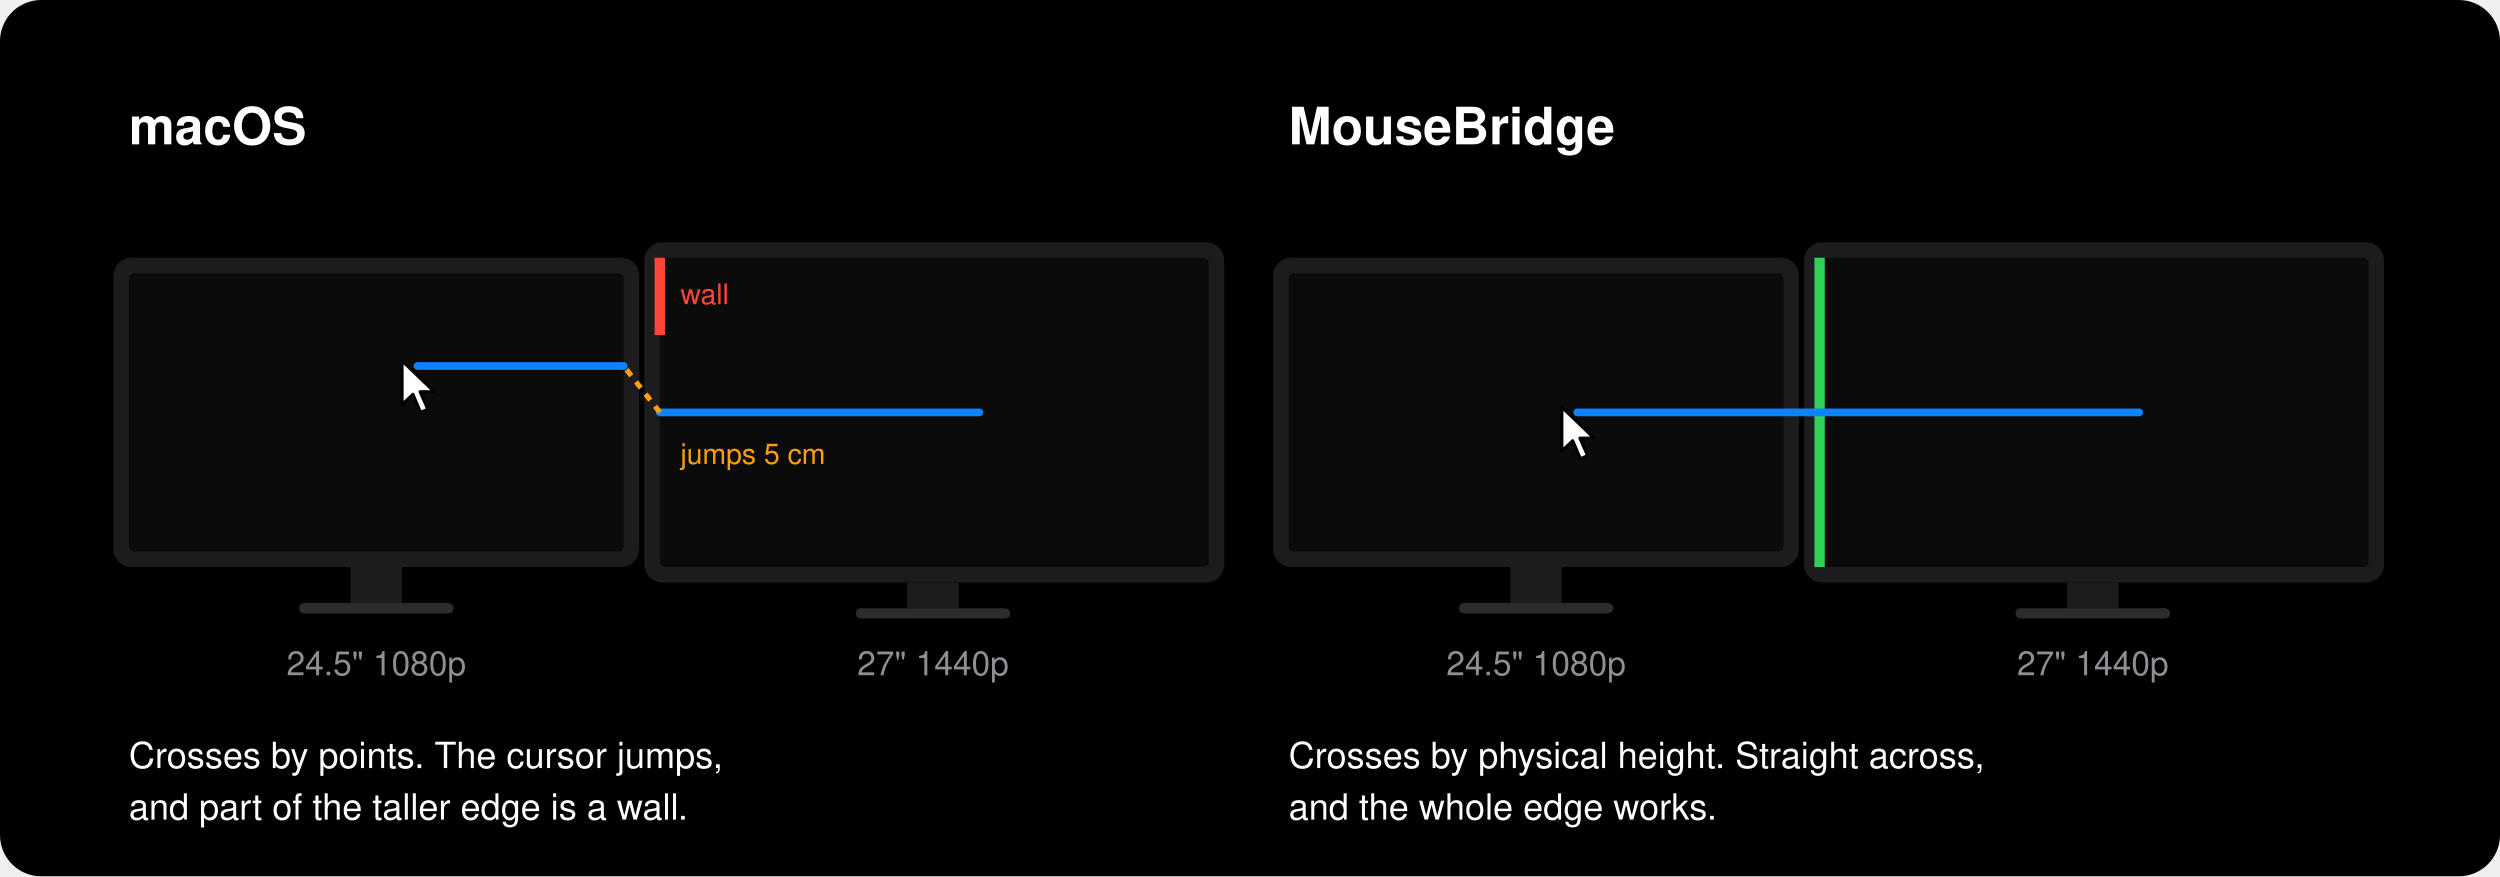
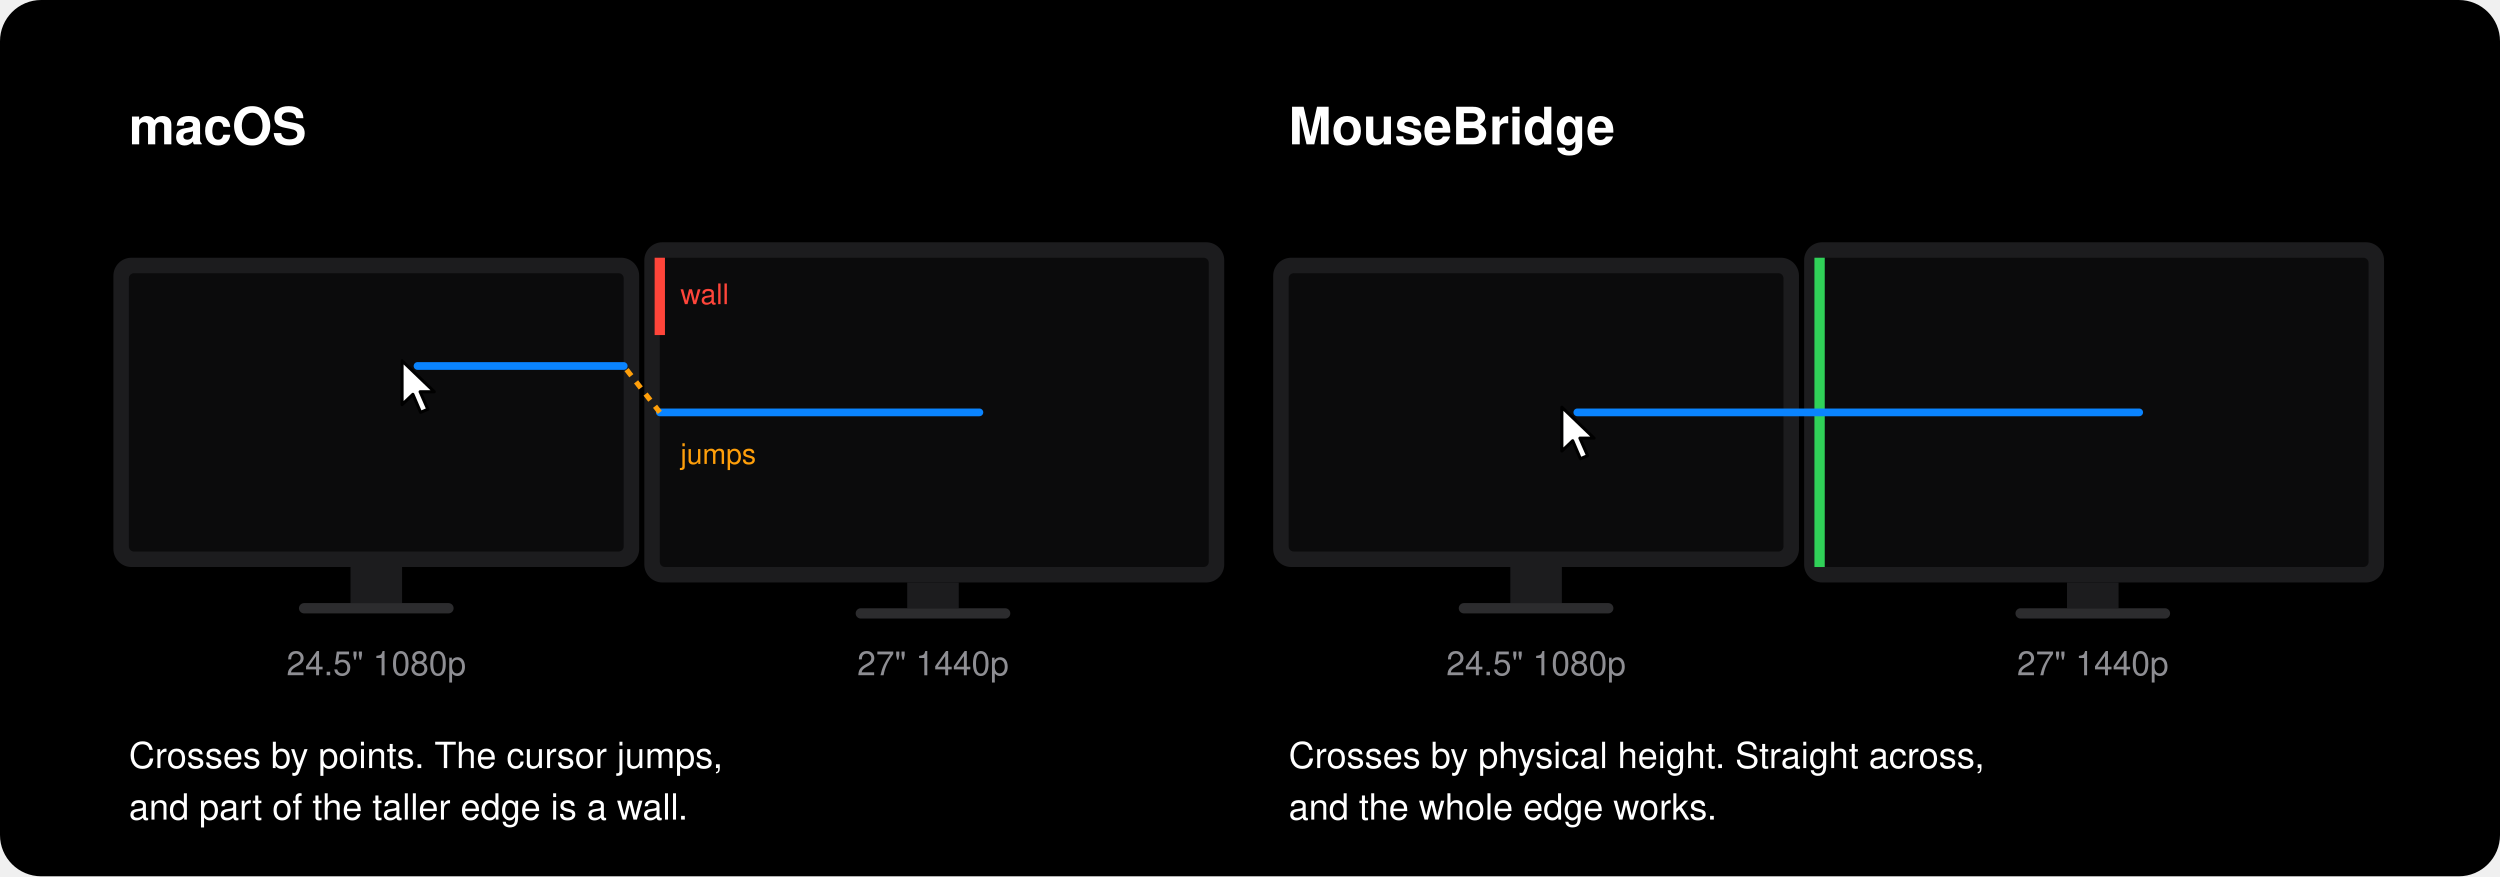
<svg xmlns="http://www.w3.org/2000/svg" width="970" height="340" viewBox="0 0 970 340" font-family="-apple-system, BlinkMacSystemFont, 'SF Pro Text', 'Segoe UI', Helvetica, Arial, sans-serif">
  <defs>
    <g id="cursor">
      <path d="M0 0 L0 17 L4.2 13 L7.2 20 L10 18.8 L7 12 L12.5 12 Z" fill="#fff" stroke="#000" stroke-width="1.2" stroke-linejoin="round" />
    </g>
    <g id="desk">
      <rect x="-6" y="100" width="204" height="120" rx="7" fill="#1c1c1e" />
      <rect x="0" y="106" width="192" height="108" rx="2" fill="#0b0b0c" />
      <rect x="86" y="220" width="20" height="14" fill="#1c1c1e" />
      <rect x="66" y="234" width="60" height="4" rx="2" fill="#2c2c2e" />
      <rect x="200" y="94" width="225" height="132" rx="7" fill="#1c1c1e" />
      <rect x="206" y="100" width="213" height="120" rx="2" fill="#0b0b0c" />
      <rect x="302" y="226" width="20" height="10" fill="#1c1c1e" />
      <rect x="282" y="236" width="60" height="4" rx="2" fill="#2c2c2e" />
      <text x="96" y="262" text-anchor="middle" font-size="13" fill="#8e8e93">24.5" 1080p</text>
      <text x="312" y="262" text-anchor="middle" font-size="13" fill="#8e8e93">27" 1440p</text>
    </g>
  </defs>
  <rect width="970" height="340" rx="16" fill="#000" />
  <g transform="translate(50 0)">
    <text x="0" y="56" font-size="20" font-weight="600" fill="#fff">macOS</text>
    <use href="#desk" />
    <line x1="206" y1="100" x2="206" y2="130" stroke="#ff453a" stroke-width="4" />
    <text x="214" y="118" font-size="11" fill="#ff453a">wall</text>
    <path d="M330 160 H206" stroke="#0a84ff" stroke-width="3" fill="none" stroke-linecap="round" />
    <path d="M206 160 L192 142" stroke="#ff9f0a" stroke-width="2" stroke-dasharray="3 3" fill="none" />
    <path d="M192 142 H112" stroke="#0a84ff" stroke-width="3" fill="none" stroke-linecap="round" />
-     <text x="214" y="180" font-size="11" fill="#ff9f0a">jumps 5 cm</text>
+     <text x="214" y="180" font-size="11" fill="#ff9f0a">jumps</text>
    <use href="#cursor" x="106" y="140" />
    <text x="0" y="298" font-size="14" fill="#fff">Crosses by points. The cursor jumps,</text>
    <text x="0" y="318" font-size="14" fill="#fff">and part of the taller edge is a wall.</text>
  </g>
  <g transform="translate(500 0)">
    <text x="0" y="56" font-size="20" font-weight="600" fill="#fff">MouseBridge</text>
    <use href="#desk" />
    <line x1="206" y1="100" x2="206" y2="220" stroke="#30d158" stroke-width="4" />
    <path d="M330 160 H112" stroke="#0a84ff" stroke-width="3" fill="none" stroke-linecap="round" />
    <use href="#cursor" x="106" y="158" />
    <text x="0" y="298" font-size="14" fill="#fff">Crosses by physical height. Straight across,</text>
    <text x="0" y="318" font-size="14" fill="#fff">and the whole edge works.</text>
  </g>
</svg>
